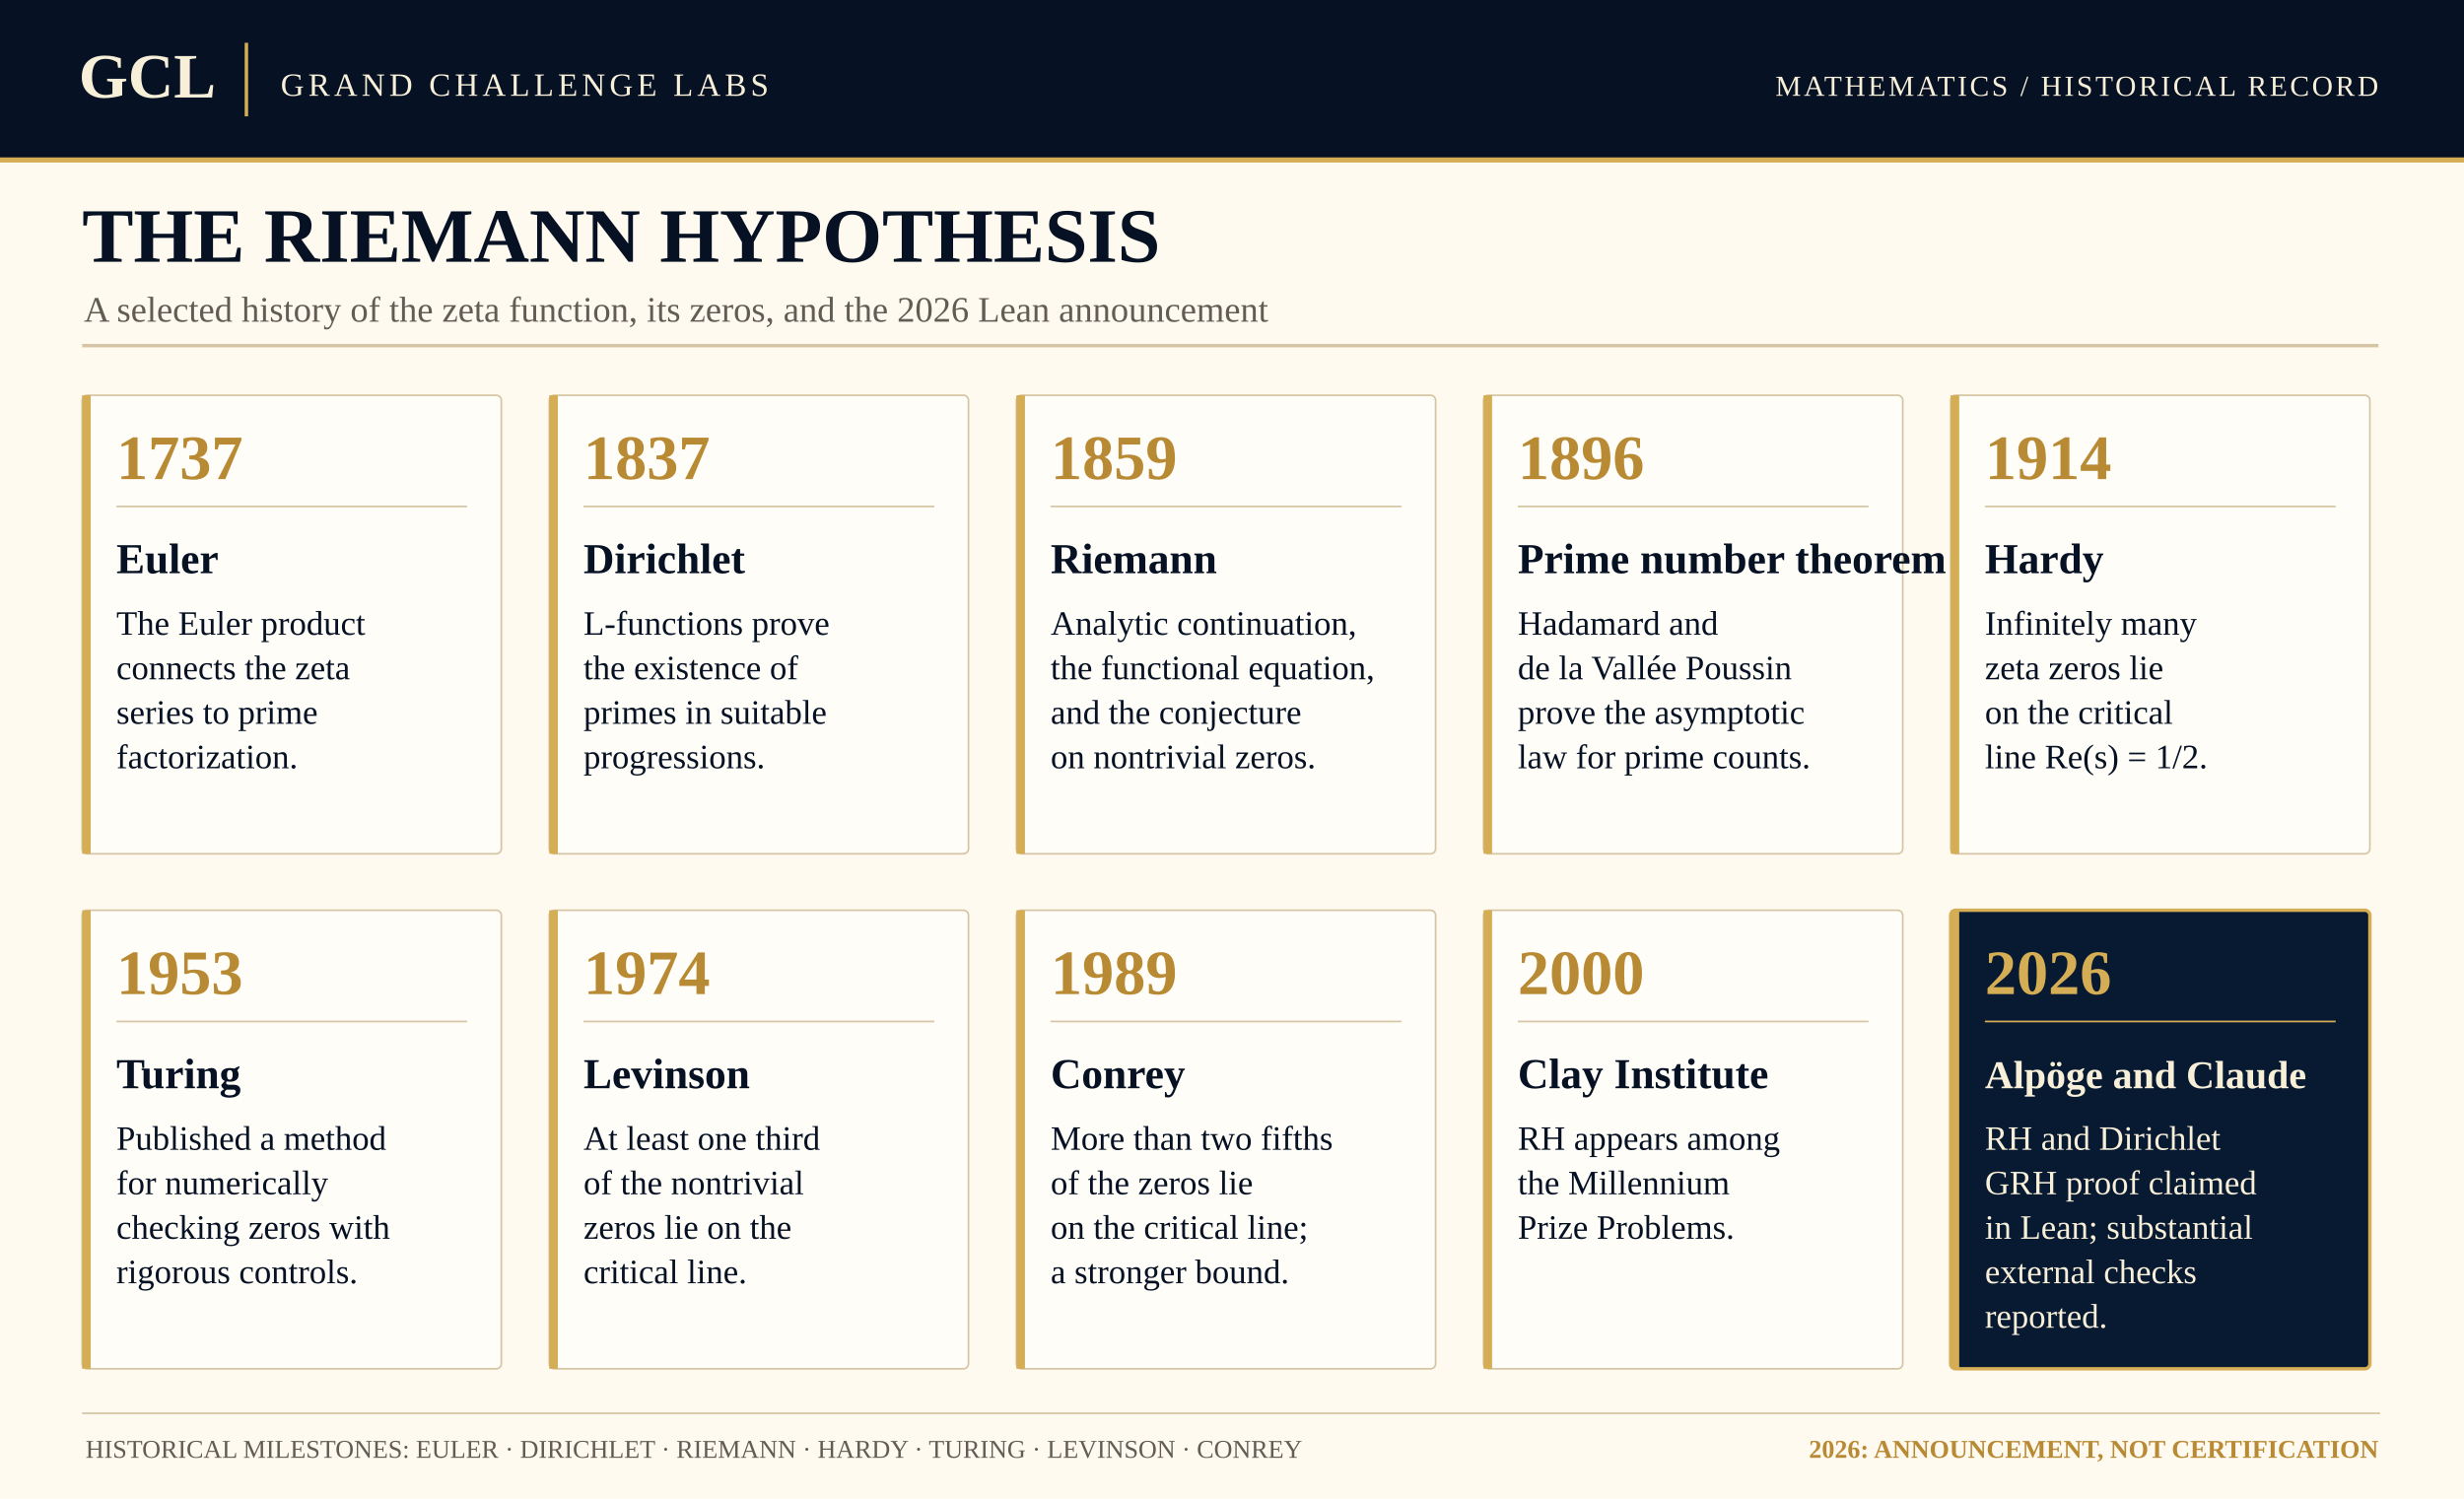
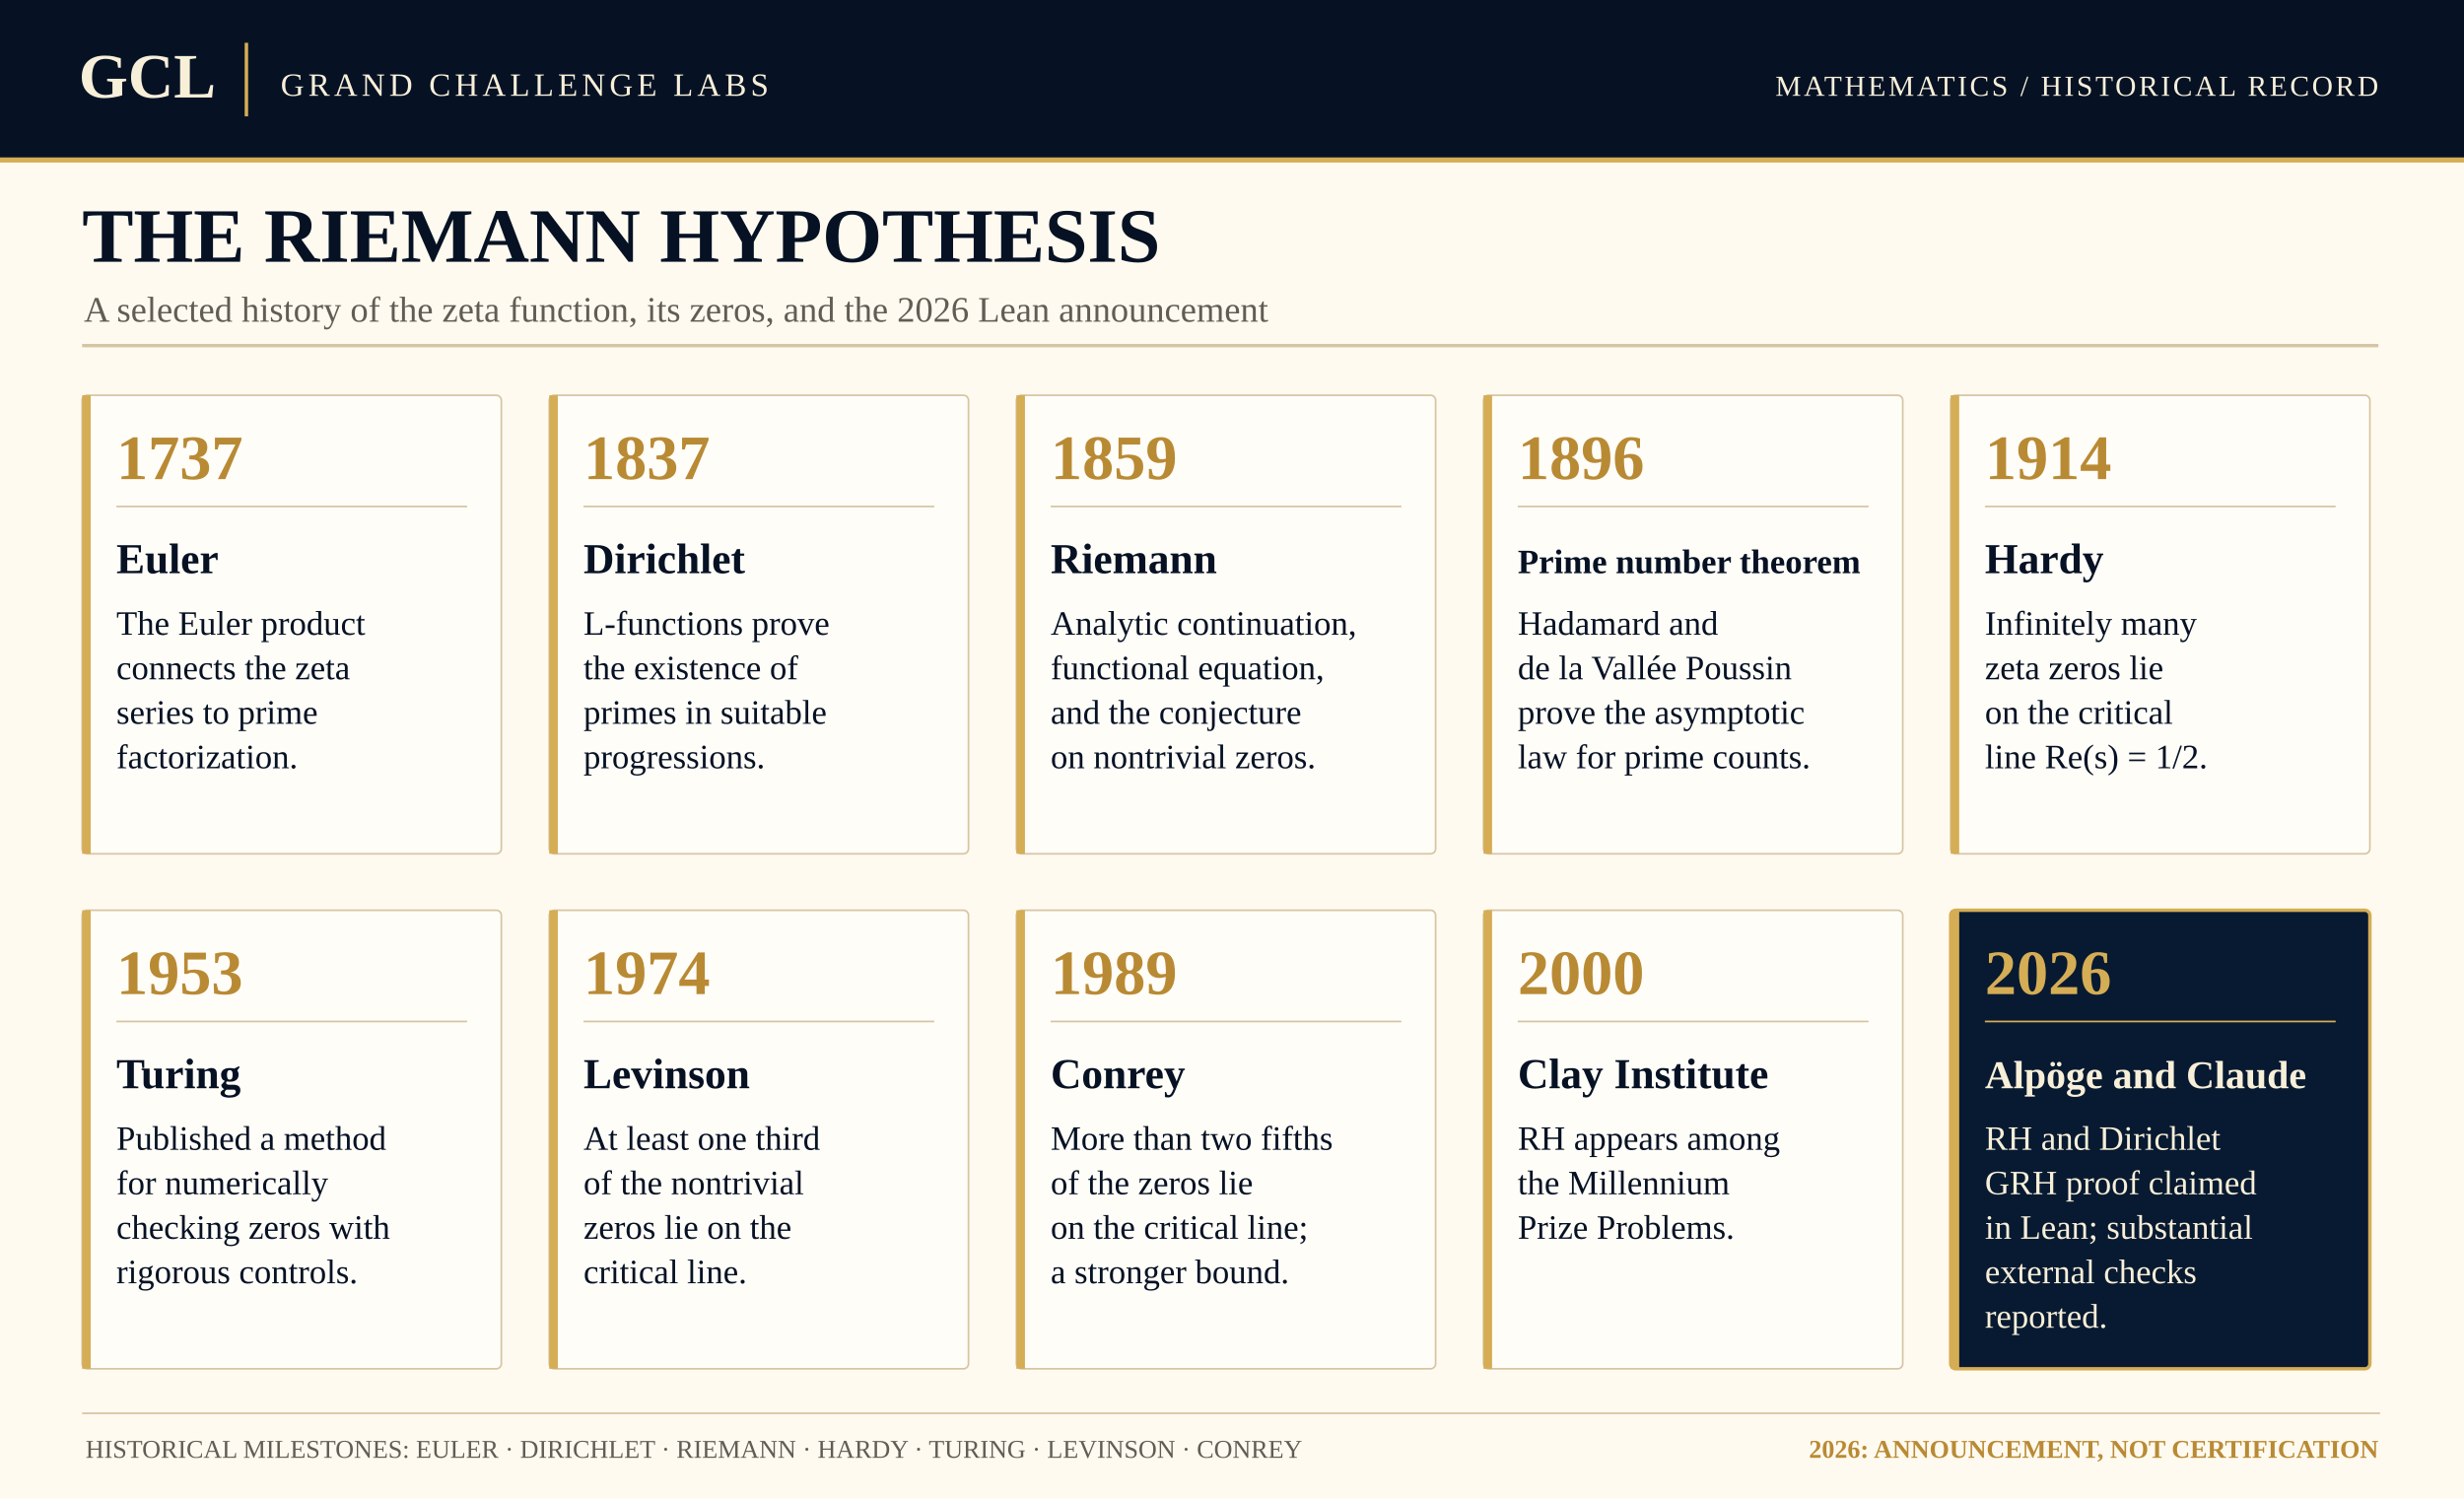
<svg xmlns="http://www.w3.org/2000/svg" width="1440" height="876" viewBox="0 0 1440 876" role="img" aria-labelledby="title desc">
  <rect x="0" y="0" width="1440" height="876" rx="0" fill="#fffaf0" stroke="none" stroke-width="1" />
  <rect x="0" y="0" width="1440" height="94" rx="0" fill="#061224" stroke="none" stroke-width="1" />
  <rect x="0" y="92" width="1440" height="3" rx="0" fill="#d5ad55" stroke="none" stroke-width="1" />
  <text x="46" y="57" fill="#f8efd9" font-size="37" font-family="Georgia, 'Times New Roman', serif" font-weight="700">GCL</text>
  <line x1="144" y1="25" x2="144" y2="68" stroke="#d5ad55" stroke-width="2" />
  <text x="164" y="56" fill="#f8efd9" font-size="19" font-family="Georgia, 'Times New Roman', serif" font-weight="500" letter-spacing="2.4">GRAND CHALLENGE LABS</text>
  <text x="1390" y="56" fill="#f8efd9" font-size="17" font-family="Georgia, 'Times New Roman', serif" font-weight="400" text-anchor="end" letter-spacing="1.5">MATHEMATICS  /  HISTORICAL RECORD</text>
  <text x="48" y="153" fill="#061224" font-size="45" font-family="Georgia, 'Times New Roman', serif" font-weight="700">THE RIEMANN HYPOTHESIS</text>
  <text x="49" y="188" fill="#625d54" font-size="21" font-family="Georgia, 'Times New Roman', serif" font-weight="400">A selected history of the zeta function, its zeros, and the 2026 Lean announcement</text>
  <line x1="48" y1="202" x2="1390" y2="202" stroke="#d5c5a4" stroke-width="2" />
  <rect x="48" y="231" width="245" height="268" rx="3" fill="#fffdf8" stroke="#d5c5a4" stroke-width="1" />
  <rect x="48" y="231" width="5" height="268" rx="0" fill="#d5ad55" stroke="none" stroke-width="1" />
  <text x="68" y="280" fill="#b98a34" font-size="37" font-family="Georgia, 'Times New Roman', serif" font-weight="700">1737</text>
  <line x1="68" y1="296" x2="273" y2="296" stroke="#d5c5a4" stroke-width="1" />
  <text x="68" y="335" fill="#061224" font-size="25" font-family="Georgia, 'Times New Roman', serif" font-weight="700">Euler</text>
  <text x="68" y="371" fill="#061224" font-size="20" font-family="Georgia, 'Times New Roman', serif" font-weight="400">The Euler product</text>
  <text x="68" y="397" fill="#061224" font-size="20" font-family="Georgia, 'Times New Roman', serif" font-weight="400">connects the zeta</text>
  <text x="68" y="423" fill="#061224" font-size="20" font-family="Georgia, 'Times New Roman', serif" font-weight="400">series to prime</text>
  <text x="68" y="449" fill="#061224" font-size="20" font-family="Georgia, 'Times New Roman', serif" font-weight="400">factorization.</text>
  <rect x="321" y="231" width="245" height="268" rx="3" fill="#fffdf8" stroke="#d5c5a4" stroke-width="1" />
  <rect x="321" y="231" width="5" height="268" rx="0" fill="#d5ad55" stroke="none" stroke-width="1" />
  <text x="341" y="280" fill="#b98a34" font-size="37" font-family="Georgia, 'Times New Roman', serif" font-weight="700">1837</text>
  <line x1="341" y1="296" x2="546" y2="296" stroke="#d5c5a4" stroke-width="1" />
  <text x="341" y="335" fill="#061224" font-size="25" font-family="Georgia, 'Times New Roman', serif" font-weight="700">Dirichlet</text>
  <text x="341" y="371" fill="#061224" font-size="20" font-family="Georgia, 'Times New Roman', serif" font-weight="400">L-functions prove</text>
  <text x="341" y="397" fill="#061224" font-size="20" font-family="Georgia, 'Times New Roman', serif" font-weight="400">the existence of</text>
  <text x="341" y="423" fill="#061224" font-size="20" font-family="Georgia, 'Times New Roman', serif" font-weight="400">primes in suitable</text>
  <text x="341" y="449" fill="#061224" font-size="20" font-family="Georgia, 'Times New Roman', serif" font-weight="400">progressions.</text>
  <rect x="594" y="231" width="245" height="268" rx="3" fill="#fffdf8" stroke="#d5c5a4" stroke-width="1" />
  <rect x="594" y="231" width="5" height="268" rx="0" fill="#d5ad55" stroke="none" stroke-width="1" />
  <text x="614" y="280" fill="#b98a34" font-size="37" font-family="Georgia, 'Times New Roman', serif" font-weight="700">1859</text>
  <line x1="614" y1="296" x2="819" y2="296" stroke="#d5c5a4" stroke-width="1" />
  <text x="614" y="335" fill="#061224" font-size="25" font-family="Georgia, 'Times New Roman', serif" font-weight="700">Riemann</text>
  <text x="614" y="371" fill="#061224" font-size="20" font-family="Georgia, 'Times New Roman', serif" font-weight="400">Analytic continuation,</text>
-   <text x="614" y="397" fill="#061224" font-size="20" font-family="Georgia, 'Times New Roman', serif" font-weight="400">the functional equation,</text>
+   <text x="614" y="397" fill="#061224" font-size="20" font-family="Georgia, 'Times New Roman', serif" font-weight="400">functional equation,</text>
  <text x="614" y="423" fill="#061224" font-size="20" font-family="Georgia, 'Times New Roman', serif" font-weight="400">and the conjecture</text>
  <text x="614" y="449" fill="#061224" font-size="20" font-family="Georgia, 'Times New Roman', serif" font-weight="400">on nontrivial zeros.</text>
  <rect x="867" y="231" width="245" height="268" rx="3" fill="#fffdf8" stroke="#d5c5a4" stroke-width="1" />
  <rect x="867" y="231" width="5" height="268" rx="0" fill="#d5ad55" stroke="none" stroke-width="1" />
  <text x="887" y="280" fill="#b98a34" font-size="37" font-family="Georgia, 'Times New Roman', serif" font-weight="700">1896</text>
  <line x1="887" y1="296" x2="1092" y2="296" stroke="#d5c5a4" stroke-width="1" />
-   <text x="887" y="335" fill="#061224" font-size="25" font-family="Georgia, 'Times New Roman', serif" font-weight="700">Prime number theorem</text>
+   <text x="887" y="335" fill="#061224" font-size="20" font-family="Georgia, 'Times New Roman', serif" font-weight="700">Prime number theorem</text>
  <text x="887" y="371" fill="#061224" font-size="20" font-family="Georgia, 'Times New Roman', serif" font-weight="400">Hadamard and</text>
  <text x="887" y="397" fill="#061224" font-size="20" font-family="Georgia, 'Times New Roman', serif" font-weight="400">de la Vallée Poussin</text>
  <text x="887" y="423" fill="#061224" font-size="20" font-family="Georgia, 'Times New Roman', serif" font-weight="400">prove the asymptotic</text>
  <text x="887" y="449" fill="#061224" font-size="20" font-family="Georgia, 'Times New Roman', serif" font-weight="400">law for prime counts.</text>
  <rect x="1140" y="231" width="245" height="268" rx="3" fill="#fffdf8" stroke="#d5c5a4" stroke-width="1" />
  <rect x="1140" y="231" width="5" height="268" rx="0" fill="#d5ad55" stroke="none" stroke-width="1" />
  <text x="1160" y="280" fill="#b98a34" font-size="37" font-family="Georgia, 'Times New Roman', serif" font-weight="700">1914</text>
  <line x1="1160" y1="296" x2="1365" y2="296" stroke="#d5c5a4" stroke-width="1" />
  <text x="1160" y="335" fill="#061224" font-size="25" font-family="Georgia, 'Times New Roman', serif" font-weight="700">Hardy</text>
  <text x="1160" y="371" fill="#061224" font-size="20" font-family="Georgia, 'Times New Roman', serif" font-weight="400">Infinitely many</text>
  <text x="1160" y="397" fill="#061224" font-size="20" font-family="Georgia, 'Times New Roman', serif" font-weight="400">zeta zeros lie</text>
  <text x="1160" y="423" fill="#061224" font-size="20" font-family="Georgia, 'Times New Roman', serif" font-weight="400">on the critical</text>
  <text x="1160" y="449" fill="#061224" font-size="20" font-family="Georgia, 'Times New Roman', serif" font-weight="400">line Re(s) = 1/2.</text>
  <rect x="48" y="532" width="245" height="268" rx="3" fill="#fffdf8" stroke="#d5c5a4" stroke-width="1" />
  <rect x="48" y="532" width="5" height="268" rx="0" fill="#d5ad55" stroke="none" stroke-width="1" />
  <text x="68" y="581" fill="#b98a34" font-size="37" font-family="Georgia, 'Times New Roman', serif" font-weight="700">1953</text>
  <line x1="68" y1="597" x2="273" y2="597" stroke="#d5c5a4" stroke-width="1" />
  <text x="68" y="636" fill="#061224" font-size="25" font-family="Georgia, 'Times New Roman', serif" font-weight="700">Turing</text>
  <text x="68" y="672" fill="#061224" font-size="20" font-family="Georgia, 'Times New Roman', serif" font-weight="400">Published a method</text>
  <text x="68" y="698" fill="#061224" font-size="20" font-family="Georgia, 'Times New Roman', serif" font-weight="400">for numerically</text>
  <text x="68" y="724" fill="#061224" font-size="20" font-family="Georgia, 'Times New Roman', serif" font-weight="400">checking zeros with</text>
  <text x="68" y="750" fill="#061224" font-size="20" font-family="Georgia, 'Times New Roman', serif" font-weight="400">rigorous controls.</text>
  <rect x="321" y="532" width="245" height="268" rx="3" fill="#fffdf8" stroke="#d5c5a4" stroke-width="1" />
  <rect x="321" y="532" width="5" height="268" rx="0" fill="#d5ad55" stroke="none" stroke-width="1" />
  <text x="341" y="581" fill="#b98a34" font-size="37" font-family="Georgia, 'Times New Roman', serif" font-weight="700">1974</text>
  <line x1="341" y1="597" x2="546" y2="597" stroke="#d5c5a4" stroke-width="1" />
  <text x="341" y="636" fill="#061224" font-size="25" font-family="Georgia, 'Times New Roman', serif" font-weight="700">Levinson</text>
  <text x="341" y="672" fill="#061224" font-size="20" font-family="Georgia, 'Times New Roman', serif" font-weight="400">At least one third</text>
  <text x="341" y="698" fill="#061224" font-size="20" font-family="Georgia, 'Times New Roman', serif" font-weight="400">of the nontrivial</text>
  <text x="341" y="724" fill="#061224" font-size="20" font-family="Georgia, 'Times New Roman', serif" font-weight="400">zeros lie on the</text>
  <text x="341" y="750" fill="#061224" font-size="20" font-family="Georgia, 'Times New Roman', serif" font-weight="400">critical line.</text>
  <rect x="594" y="532" width="245" height="268" rx="3" fill="#fffdf8" stroke="#d5c5a4" stroke-width="1" />
  <rect x="594" y="532" width="5" height="268" rx="0" fill="#d5ad55" stroke="none" stroke-width="1" />
  <text x="614" y="581" fill="#b98a34" font-size="37" font-family="Georgia, 'Times New Roman', serif" font-weight="700">1989</text>
  <line x1="614" y1="597" x2="819" y2="597" stroke="#d5c5a4" stroke-width="1" />
  <text x="614" y="636" fill="#061224" font-size="25" font-family="Georgia, 'Times New Roman', serif" font-weight="700">Conrey</text>
  <text x="614" y="672" fill="#061224" font-size="20" font-family="Georgia, 'Times New Roman', serif" font-weight="400">More than two fifths</text>
  <text x="614" y="698" fill="#061224" font-size="20" font-family="Georgia, 'Times New Roman', serif" font-weight="400">of the zeros lie</text>
  <text x="614" y="724" fill="#061224" font-size="20" font-family="Georgia, 'Times New Roman', serif" font-weight="400">on the critical line;</text>
  <text x="614" y="750" fill="#061224" font-size="20" font-family="Georgia, 'Times New Roman', serif" font-weight="400">a stronger bound.</text>
  <rect x="867" y="532" width="245" height="268" rx="3" fill="#fffdf8" stroke="#d5c5a4" stroke-width="1" />
  <rect x="867" y="532" width="5" height="268" rx="0" fill="#d5ad55" stroke="none" stroke-width="1" />
  <text x="887" y="581" fill="#b98a34" font-size="37" font-family="Georgia, 'Times New Roman', serif" font-weight="700">2000</text>
  <line x1="887" y1="597" x2="1092" y2="597" stroke="#d5c5a4" stroke-width="1" />
  <text x="887" y="636" fill="#061224" font-size="25" font-family="Georgia, 'Times New Roman', serif" font-weight="700">Clay Institute</text>
  <text x="887" y="672" fill="#061224" font-size="20" font-family="Georgia, 'Times New Roman', serif" font-weight="400">RH appears among</text>
  <text x="887" y="698" fill="#061224" font-size="20" font-family="Georgia, 'Times New Roman', serif" font-weight="400">the Millennium</text>
  <text x="887" y="724" fill="#061224" font-size="20" font-family="Georgia, 'Times New Roman', serif" font-weight="400">Prize Problems.</text>
  <rect x="1140" y="532" width="245" height="268" rx="3" fill="#081a31" stroke="#d5ad55" stroke-width="2" />
  <rect x="1140" y="532" width="5" height="268" rx="0" fill="#d5ad55" stroke="none" stroke-width="1" />
  <text x="1160" y="581" fill="#d5ad55" font-size="37" font-family="Georgia, 'Times New Roman', serif" font-weight="700">2026</text>
  <line x1="1160" y1="597" x2="1365" y2="597" stroke="#d5ad55" stroke-width="1" />
  <text x="1160" y="636" fill="#f8efd9" font-size="23" font-family="Georgia, 'Times New Roman', serif" font-weight="700">Alpöge and Claude</text>
  <text x="1160" y="672" fill="#f8efd9" font-size="20" font-family="Georgia, 'Times New Roman', serif" font-weight="400">RH and Dirichlet</text>
  <text x="1160" y="698" fill="#f8efd9" font-size="20" font-family="Georgia, 'Times New Roman', serif" font-weight="400">GRH proof claimed</text>
  <text x="1160" y="724" fill="#f8efd9" font-size="20" font-family="Georgia, 'Times New Roman', serif" font-weight="400">in Lean; substantial</text>
  <text x="1160" y="750" fill="#f8efd9" font-size="20" font-family="Georgia, 'Times New Roman', serif" font-weight="400">external checks</text>
  <text x="1160" y="776" fill="#f8efd9" font-size="20" font-family="Georgia, 'Times New Roman', serif" font-weight="400">reported.</text>
  <line x1="48" y1="826" x2="1391" y2="826" stroke="#d5c5a4" stroke-width="1" />
  <text x="50" y="852" fill="#625d54" font-size="15" font-family="Georgia, 'Times New Roman', serif" font-weight="500">HISTORICAL MILESTONES: EULER · DIRICHLET · RIEMANN · HARDY · TURING · LEVINSON · CONREY</text>
  <text x="1390" y="852" fill="#b98a34" font-size="15" font-family="Georgia, 'Times New Roman', serif" font-weight="700" text-anchor="end">2026: ANNOUNCEMENT, NOT CERTIFICATION</text>
</svg>
